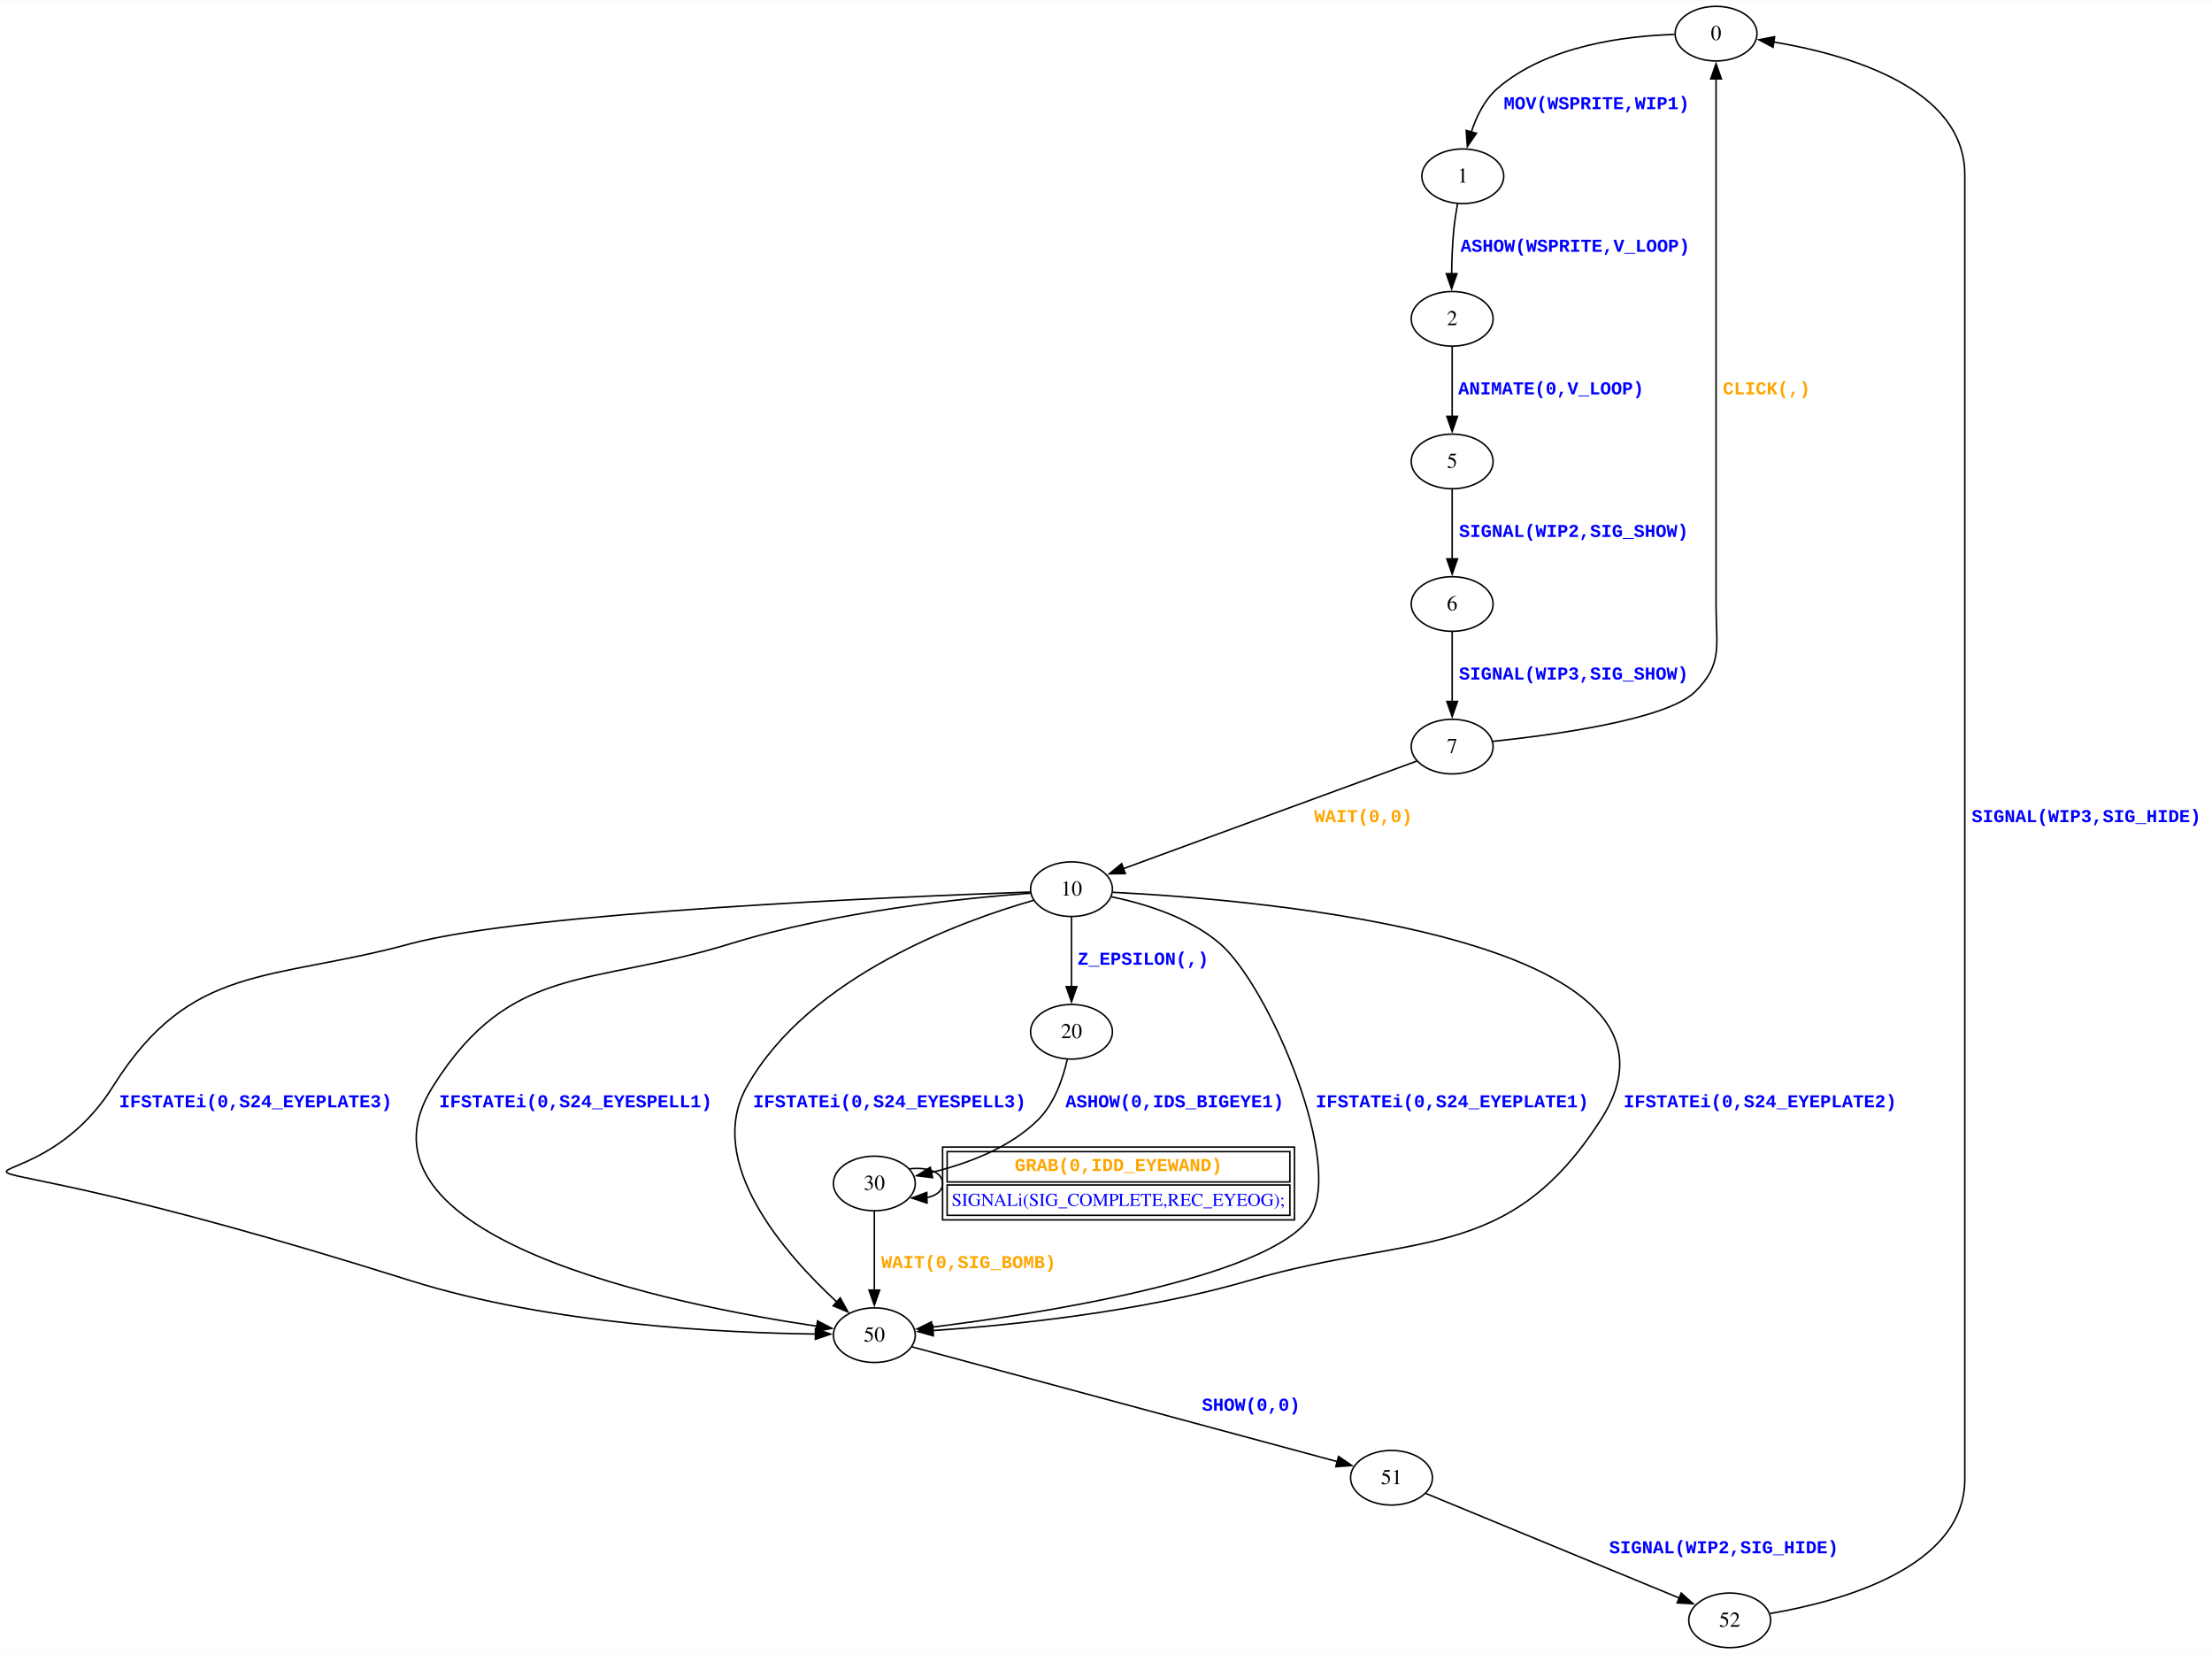
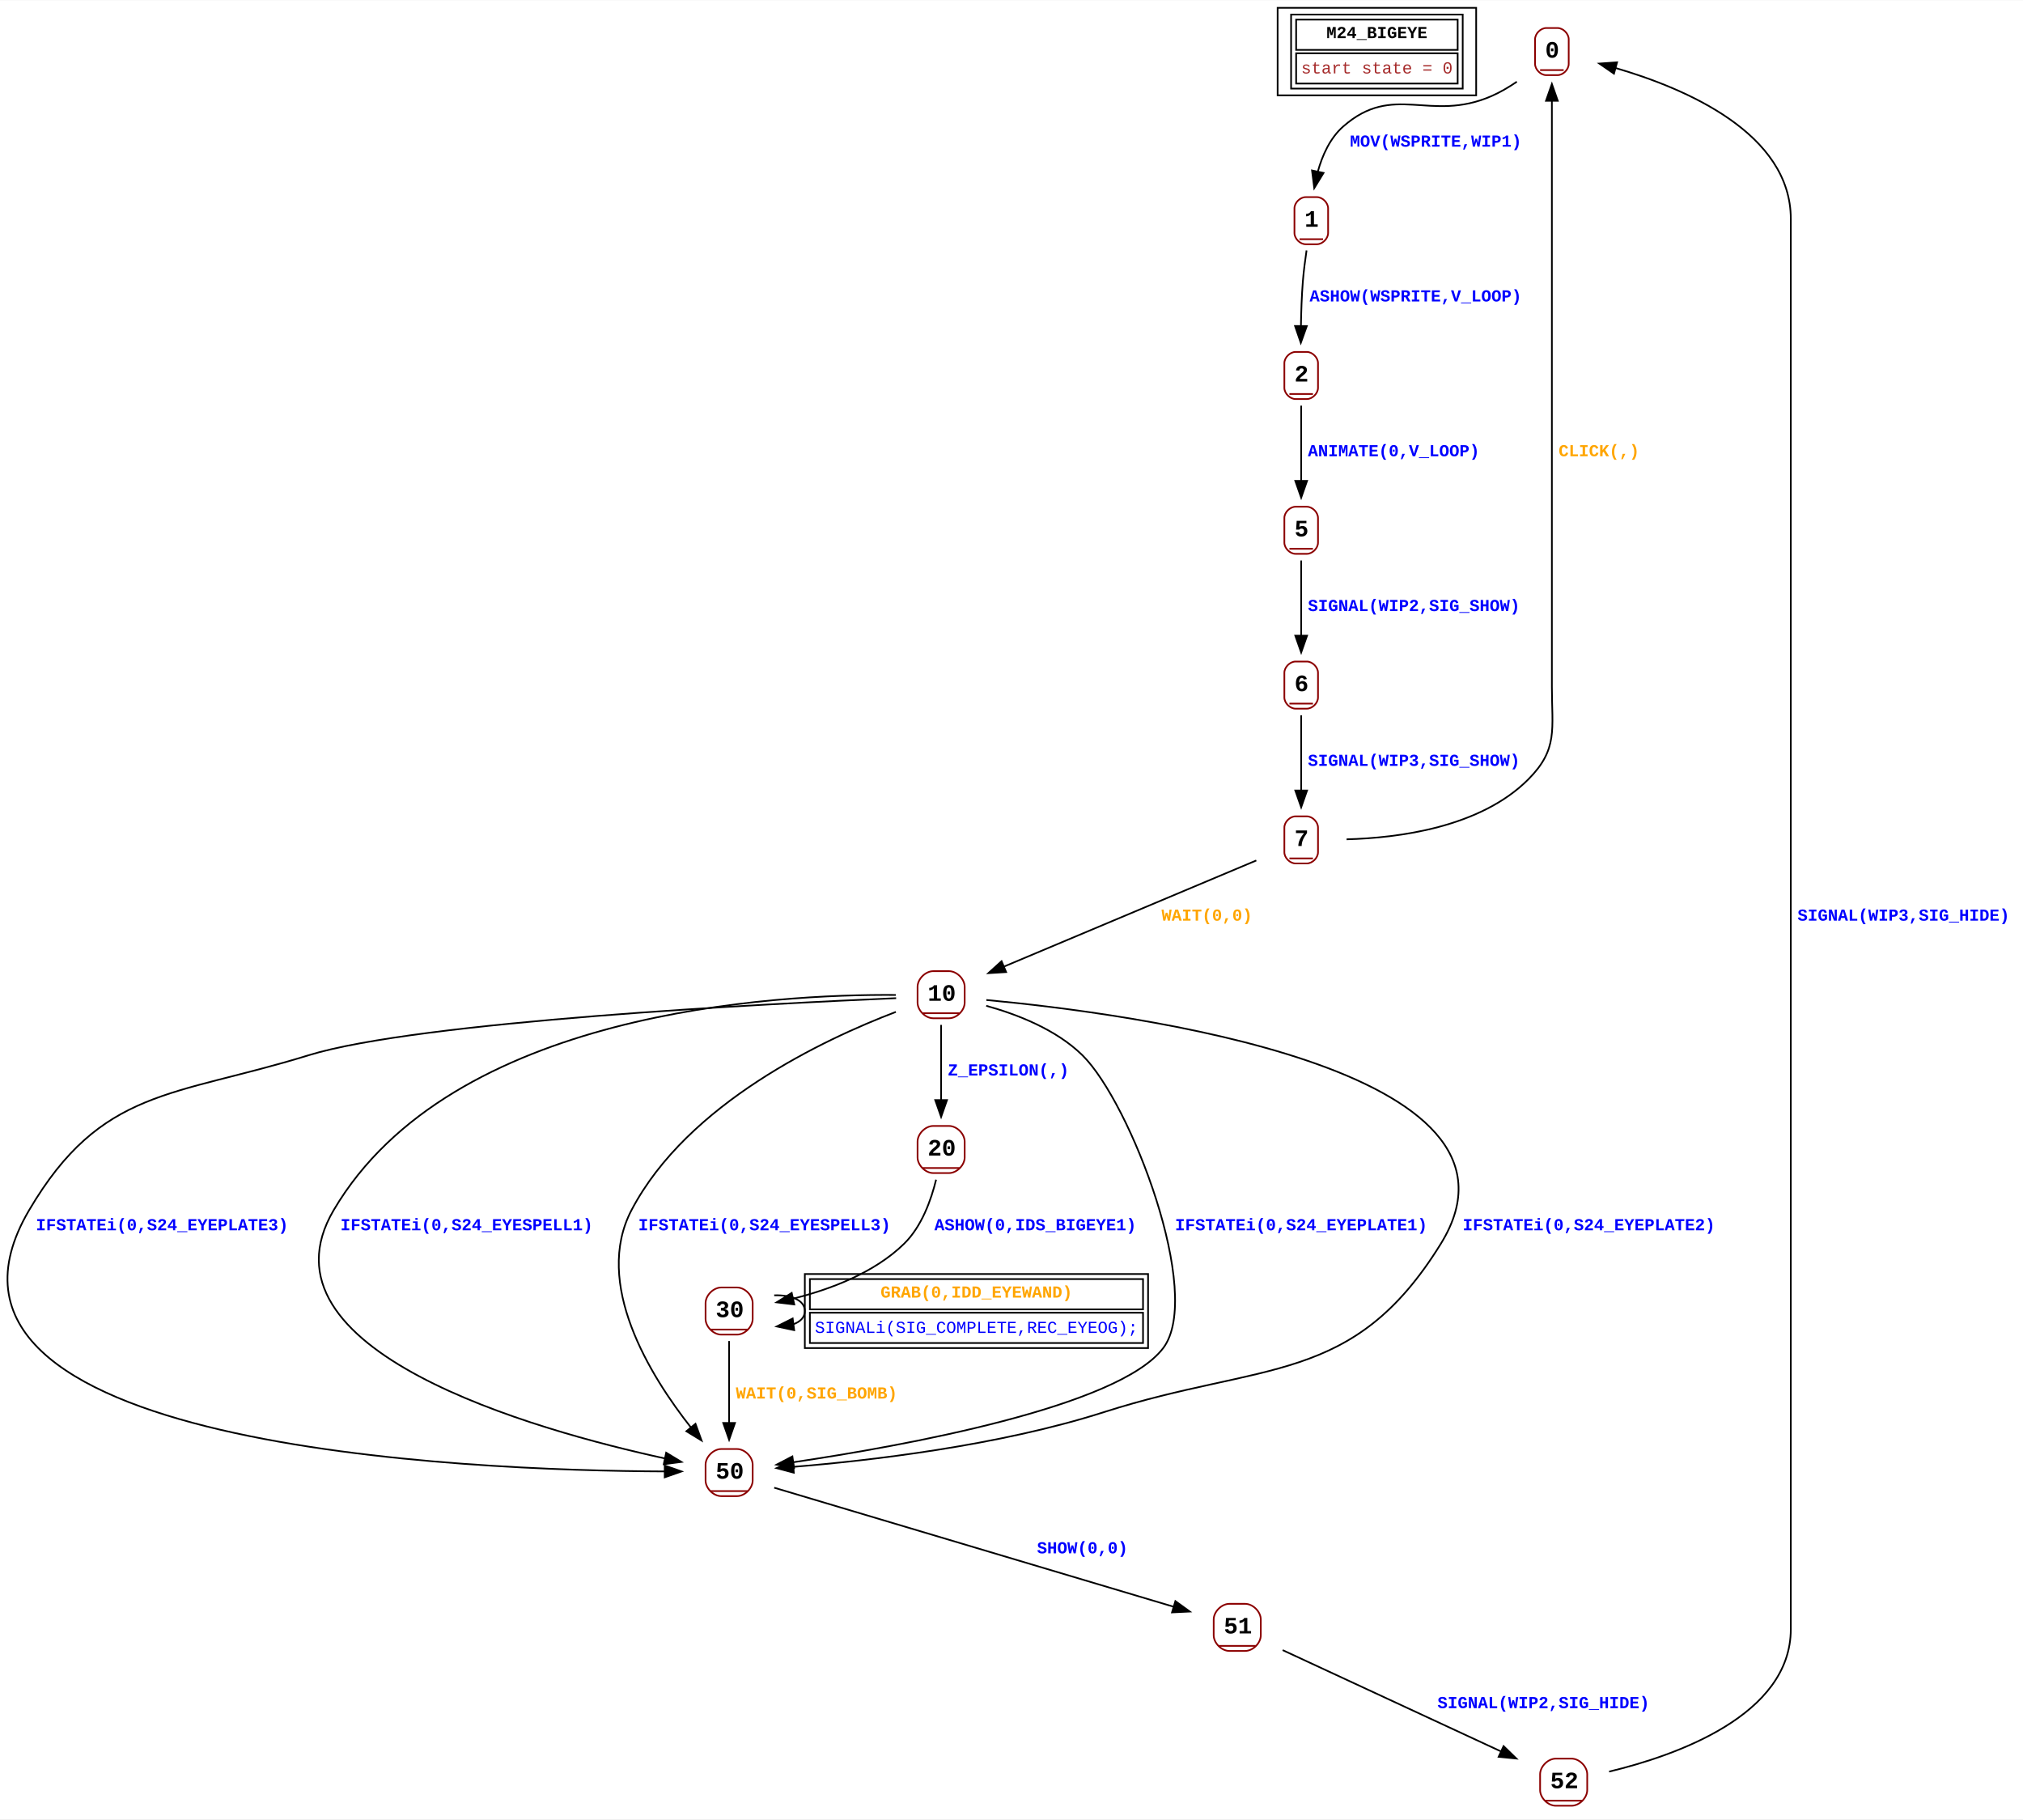
- <svg xmlns="http://www.w3.org/2000/svg" width="1458pt" height="1090pt" viewBox="0.00 0.00 1458.50 1090.00">
-   <g id="graph0" class="graph" transform="scale(1 1) rotate(0) translate(4 1086)">
-     <polygon fill="white" stroke="none" points="-4,4 -4,-1086 1454.5,-1086 1454.5,4 -4,4" />
+ <svg xmlns="http://www.w3.org/2000/svg" width="1202pt" height="1081pt" viewBox="0.00 0.00 1202.34 1081.00">
+   <g id="graph0" class="graph" transform="scale(1 1) rotate(0) translate(4 1077)">
+     <polygon fill="white" stroke="none" points="-4,4 -4,-1077 1198.34,-1077 1198.34,4 -4,4" />
    <g id="node1" class="node">
-       <ellipse fill="none" stroke="black" cx="1127.5" cy="-1064" rx="27" ry="18" />
-       <text text-anchor="middle" x="1127.5" y="-1059.8" font-family="Times,serif" font-size="14.00">0</text>
+       <polygon fill="none" stroke="black" points="755.34,-1020.5 755.34,-1072.5 873.34,-1072.5 873.34,-1020.5 755.34,-1020.5" />
+       <polygon fill="none" stroke="black" points="766.34,-1047.5 766.34,-1065.5 862.34,-1065.5 862.34,-1047.5 766.34,-1047.5" />
+       <text text-anchor="start" x="784.34" y="-1054.5" font-family="Courier New" font-weight="bold" font-size="10.00">M24_BIGEYE</text>
+       <polygon fill="none" stroke="black" points="766.34,-1027.5 766.34,-1045.5 862.34,-1045.5 862.34,-1027.5 766.34,-1027.5" />
+       <text text-anchor="start" x="769.34" y="-1033.5" font-family="Courier New" font-size="10.00" fill="brown">start state = 0</text>
+       <polygon fill="none" stroke="black" points="763.34,-1024.5 763.34,-1068.5 865.34,-1068.5 865.34,-1024.5 763.34,-1024.5" />
    </g>
    <g id="node2" class="node">
-       <ellipse fill="none" stroke="black" cx="960.5" cy="-970" rx="27" ry="18" />
-       <text text-anchor="middle" x="960.5" y="-965.8" font-family="Times,serif" font-size="14.00">1</text>
+       <polyline fill="none" stroke="darkred" points="911.34,-1035.5 925.34,-1035.5" />
+       <text text-anchor="start" x="914.34" y="-1042.9" font-family="Courier New" font-weight="bold" font-size="14.00">0</text>
+       <path fill="none" stroke="darkred" d="M915.01,-1032.5C915.01,-1032.5 921.68,-1032.5 921.68,-1032.5 925.01,-1032.5 928.34,-1035.83 928.34,-1039.17 928.34,-1039.17 928.34,-1053.83 928.34,-1053.83 928.34,-1057.17 925.01,-1060.5 921.68,-1060.5 921.68,-1060.5 915.01,-1060.5 915.01,-1060.5 911.68,-1060.5 908.34,-1057.17 908.34,-1053.83 908.34,-1053.83 908.34,-1039.17 908.34,-1039.17 908.34,-1035.83 911.68,-1032.5 915.01,-1032.5" />
+     </g>
+     <g id="node3" class="node">
+       <polyline fill="none" stroke="darkred" points="768.34,-935 782.34,-935" />
+       <text text-anchor="start" x="771.34" y="-942.4" font-family="Courier New" font-weight="bold" font-size="14.00">1</text>
+       <path fill="none" stroke="darkred" d="M772.01,-932C772.01,-932 778.68,-932 778.68,-932 782.01,-932 785.34,-935.33 785.34,-938.67 785.34,-938.67 785.34,-953.33 785.34,-953.33 785.34,-956.67 782.01,-960 778.68,-960 778.68,-960 772.01,-960 772.01,-960 768.68,-960 765.34,-956.67 765.34,-953.33 765.34,-953.33 765.34,-938.67 765.34,-938.67 765.34,-935.33 768.68,-932 772.01,-932" />
    </g>
    <g id="edge1" class="edge">
-       <path fill="none" stroke="black" d="M1100.03,-1063.47C1068.3,-1062.54 1016.3,-1056.35 983.5,-1028 974.9,-1020.57 969.48,-1009.46 966.08,-999.01" />
-       <polygon fill="black" stroke="black" points="969.52,-998.34 963.52,-989.61 962.76,-1000.18 969.52,-998.34" />
-       <text text-anchor="start" x="987.5" y="-1014.2" font-family="Courier New" font-weight="bold" font-size="12.00" fill="blue">MOV(WSPRITE,WIP1)</text>
+       <path fill="none" stroke="black" d="M897.51,-1028.58C892.75,-1025.34 887.54,-1022.25 882.34,-1020 845.72,-1004.12 824.36,-1028.32 794.34,-1002 786.48,-995.11 781.87,-984.8 779.17,-974.96" />
+       <polygon fill="black" stroke="black" points="782.63,-974.39 777.11,-965.34 775.78,-975.85 782.63,-974.39" />
+       <text text-anchor="start" x="798.34" y="-990" font-family="Courier New" font-weight="bold" font-size="10.00" fill="blue">MOV(WSPRITE,WIP1)</text>
    </g>
-     <g id="node3" class="node">
-       <ellipse fill="none" stroke="black" cx="953.5" cy="-876" rx="27" ry="18" />
-       <text text-anchor="middle" x="953.5" y="-871.8" font-family="Times,serif" font-size="14.00">2</text>
+     <g id="node4" class="node">
+       <polyline fill="none" stroke="darkred" points="762.34,-843 776.34,-843" />
+       <text text-anchor="start" x="765.34" y="-850.4" font-family="Courier New" font-weight="bold" font-size="14.00">2</text>
+       <path fill="none" stroke="darkred" d="M766.01,-840C766.01,-840 772.68,-840 772.68,-840 776.01,-840 779.34,-843.33 779.34,-846.67 779.34,-846.67 779.34,-861.33 779.34,-861.33 779.34,-864.67 776.01,-868 772.68,-868 772.68,-868 766.01,-868 766.01,-868 762.68,-868 759.34,-864.67 759.34,-861.33 759.34,-861.33 759.34,-846.67 759.34,-846.67 759.34,-843.33 762.68,-840 766.01,-840" />
    </g>
    <g id="edge2" class="edge">
-       <path fill="none" stroke="black" d="M957.05,-951.98C956.04,-946.29 955.05,-939.89 954.5,-934 953.63,-924.75 953.26,-914.62 953.15,-905.5" />
-       <polygon fill="black" stroke="black" points="956.65,-905.75 953.13,-895.76 949.65,-905.77 956.65,-905.75" />
-       <text text-anchor="start" x="959" y="-920.2" font-family="Courier New" font-weight="bold" font-size="12.00" fill="blue">ASHOW(WSPRITE,V_LOOP)</text>
+       <path fill="none" stroke="black" d="M772.53,-928.31C771.67,-922.53 770.83,-916 770.34,-910 769.65,-901.33 769.32,-891.87 769.19,-883.27" />
+       <polygon fill="black" stroke="black" points="772.69,-883.37 769.12,-873.39 765.69,-883.41 772.69,-883.37" />
+       <text text-anchor="start" x="774.34" y="-898" font-family="Courier New" font-weight="bold" font-size="10.00" fill="blue">ASHOW(WSPRITE,V_LOOP)</text>
+     </g>
+     <g id="node8" class="node">
+       <polyline fill="none" stroke="darkred" points="762.34,-751 776.34,-751" />
+       <text text-anchor="start" x="765.34" y="-758.4" font-family="Courier New" font-weight="bold" font-size="14.00">5</text>
+       <path fill="none" stroke="darkred" d="M766.01,-748C766.01,-748 772.68,-748 772.68,-748 776.01,-748 779.34,-751.33 779.34,-754.67 779.34,-754.67 779.34,-769.33 779.34,-769.33 779.34,-772.67 776.01,-776 772.68,-776 772.68,-776 766.01,-776 766.01,-776 762.68,-776 759.34,-772.67 759.34,-769.33 759.34,-769.33 759.34,-754.67 759.34,-754.67 759.34,-751.33 762.68,-748 766.01,-748" />
+     </g>
+     <g id="edge9" class="edge">
+       <path fill="none" stroke="black" d="M769.34,-836.07C769.34,-823.38 769.34,-805.71 769.34,-790.94" />
+       <polygon fill="black" stroke="black" points="772.84,-791.37 769.34,-781.37 765.84,-791.37 772.84,-791.37" />
+       <text text-anchor="start" x="773.34" y="-806" font-family="Courier New" font-weight="bold" font-size="10.00" fill="blue">ANIMATE(0,V_LOOP)</text>
+     </g>
+     <g id="node5" class="node">
+       <polyline fill="none" stroke="darkred" points="544.34,-475 566.34,-475" />
+       <text text-anchor="start" x="547.34" y="-482.4" font-family="Courier New" font-weight="bold" font-size="14.00">10</text>
+       <path fill="none" stroke="darkred" d="M550.68,-472C550.68,-472 560.01,-472 560.01,-472 564.68,-472 569.34,-476.67 569.34,-481.33 569.34,-481.33 569.34,-490.67 569.34,-490.67 569.34,-495.33 564.68,-500 560.01,-500 560.01,-500 550.68,-500 550.68,-500 546.01,-500 541.34,-495.33 541.34,-490.67 541.34,-490.67 541.34,-481.33 541.34,-481.33 541.34,-476.67 546.01,-472 550.68,-472" />
+     </g>
+     <g id="node6" class="node">
+       <polyline fill="none" stroke="darkred" points="418.34,-191 440.34,-191" />
+       <text text-anchor="start" x="421.34" y="-198.4" font-family="Courier New" font-weight="bold" font-size="14.00">50</text>
+       <path fill="none" stroke="darkred" d="M424.68,-188C424.68,-188 434.01,-188 434.01,-188 438.68,-188 443.34,-192.67 443.34,-197.33 443.34,-197.33 443.34,-206.67 443.34,-206.67 443.34,-211.33 438.68,-216 434.01,-216 434.01,-216 424.68,-216 424.68,-216 420.01,-216 415.34,-211.33 415.34,-206.67 415.34,-206.67 415.34,-197.33 415.34,-197.33 415.34,-192.67 420.01,-188 424.68,-188" />
+     </g>
+     <g id="edge3" class="edge">
+       <path fill="none" stroke="black" d="M582.14,-479.41C600.28,-474.4 623.7,-465.41 639.34,-450 667.92,-421.86 711.54,-307.99 687.34,-276 660.78,-240.87 532.53,-217.79 467.43,-208.14" />
+       <polygon fill="black" stroke="black" points="467.94,-204.68 457.54,-206.71 466.94,-211.61 467.94,-204.68" />
+       <text text-anchor="start" x="694.34" y="-346" font-family="Courier New" font-weight="bold" font-size="10.00" fill="blue">IFSTATEi(0,S24_EYEPLATE1)</text>
+     </g>
+     <g id="edge4" class="edge">
+       <path fill="none" stroke="black" d="M582.23,-482.86C666.63,-475.01 917,-442.61 852.34,-338 800.1,-253.46 747,-268.29 652.34,-238 589.3,-217.83 512.37,-209.04 467.32,-205.39" />
+       <polygon fill="black" stroke="black" points="467.79,-201.92 457.55,-204.65 467.26,-208.9 467.79,-201.92" />
+       <text text-anchor="start" x="865.34" y="-346" font-family="Courier New" font-weight="bold" font-size="10.00" fill="blue">IFSTATEi(0,S24_EYEPLATE2)</text>
+     </g>
+     <g id="edge5" class="edge">
+       <path fill="none" stroke="black" d="M528.6,-483.94C453.99,-480.75 244.81,-470.21 179.34,-450 98.75,-425.12 56.16,-430.68 13.34,-358 -70.05,-216.44 273.92,-203.16 391.32,-202.68" />
+       <polygon fill="black" stroke="black" points="391.08,-206.18 401.07,-202.67 391.07,-199.18 391.08,-206.18" />
+       <text text-anchor="start" x="17.34" y="-346" font-family="Courier New" font-weight="bold" font-size="10.00" fill="blue">IFSTATEi(0,S24_EYEPLATE3)</text>
+     </g>
+     <g id="edge6" class="edge">
+       <path fill="none" stroke="black" d="M528.4,-485.85C457.1,-486.4 264.15,-476.5 194.34,-358 145.11,-274.42 313.49,-227.27 391.64,-210.3" />
+       <polygon fill="black" stroke="black" points="391.93,-213.81 400.99,-208.33 390.49,-206.96 391.93,-213.81" />
+       <text text-anchor="start" x="198.34" y="-346" font-family="Courier New" font-weight="bold" font-size="10.00" fill="blue">IFSTATEi(0,S24_EYESPELL1)</text>
+     </g>
+     <g id="edge7" class="edge">
+       <path fill="none" stroke="black" d="M528.44,-475.78C485.95,-459.59 404.72,-421.58 371.34,-358 348.5,-314.47 382.1,-259.88 406.9,-228.47" />
+       <polygon fill="black" stroke="black" points="409.35,-231 412.97,-221.05 403.93,-226.57 409.35,-231" />
+       <text text-anchor="start" x="375.34" y="-346" font-family="Courier New" font-weight="bold" font-size="10.00" fill="blue">IFSTATEi(0,S24_EYESPELL3)</text>
    </g>
    <g id="node7" class="node">
-       <ellipse fill="none" stroke="black" cx="953.5" cy="-782" rx="27" ry="18" />
-       <text text-anchor="middle" x="953.5" y="-777.8" font-family="Times,serif" font-size="14.00">5</text>
-     </g>
-     <g id="edge9" class="edge">
-       <path fill="none" stroke="black" d="M953.5,-857.7C953.5,-844.72 953.5,-826.66 953.5,-811.56" />
-       <polygon fill="black" stroke="black" points="957,-811.74 953.5,-801.74 950,-811.74 957,-811.74" />
-       <text text-anchor="start" x="957.5" y="-826.2" font-family="Courier New" font-weight="bold" font-size="12.00" fill="blue">ANIMATE(0,V_LOOP)</text>
-     </g>
-     <g id="node4" class="node">
-       <ellipse fill="none" stroke="black" cx="702.5" cy="-500" rx="27" ry="18" />
-       <text text-anchor="middle" x="702.5" y="-495.8" font-family="Times,serif" font-size="14.00">10</text>
-     </g>
-     <g id="node5" class="node">
-       <ellipse fill="none" stroke="black" cx="572.5" cy="-206" rx="27" ry="18" />
-       <text text-anchor="middle" x="572.5" y="-201.8" font-family="Times,serif" font-size="14.00">50</text>
-     </g>
-     <g id="edge3" class="edge">
-       <path fill="none" stroke="black" d="M728.87,-494.99C750.27,-490.57 780.13,-481.6 800.5,-464 832.62,-436.25 884.43,-315.61 858.5,-282 828.2,-242.73 680.68,-220.01 610.17,-211.23" />
-       <polygon fill="black" stroke="black" points="611,-207.81 600.65,-210.08 610.16,-214.76 611,-207.81" />
-       <text text-anchor="start" x="863.5" y="-356.2" font-family="Courier New" font-weight="bold" font-size="12.00" fill="blue">IFSTATEi(0,S24_EYEPLATE1)</text>
-     </g>
-     <g id="edge4" class="edge">
-       <path fill="none" stroke="black" d="M729.72,-497.95C824.33,-493.22 1128.94,-468.52 1051.5,-348 990.22,-252.63 928.3,-273.84 819.5,-242 747.69,-220.99 660.32,-212.4 611.09,-209.03" />
-       <polygon fill="black" stroke="black" points="611.43,-205.55 601.23,-208.4 610.98,-212.53 611.43,-205.55" />
-       <text text-anchor="start" x="1066.5" y="-356.2" font-family="Courier New" font-weight="bold" font-size="12.00" fill="blue">IFSTATEi(0,S24_EYEPLATE2)</text>
-     </g>
-     <g id="edge5" class="edge">
-       <path fill="none" stroke="black" d="M675.17,-498.11C592.22,-495.21 344.21,-484.98 266.5,-464 173.23,-438.82 121.97,-451.76 70.5,-370 6.22,-267.88 -114.61,-361.91 266.5,-242 359.31,-212.8 474.78,-207.43 533.81,-206.76" />
-       <polygon fill="black" stroke="black" points="533.69,-210.26 543.67,-206.7 533.64,-203.26 533.69,-210.26" />
-       <text text-anchor="start" x="74.5" y="-356.2" font-family="Courier New" font-weight="bold" font-size="12.00" fill="blue">IFSTATEi(0,S24_EYEPLATE3)</text>
-     </g>
-     <g id="edge6" class="edge">
-       <path fill="none" stroke="black" d="M675.6,-497.37C632.81,-494.2 546.97,-485.55 477.5,-464 385.23,-435.38 332.97,-451.76 281.5,-370 218.33,-269.65 442.41,-225.55 534.62,-211.91" />
-       <polygon fill="black" stroke="black" points="535.05,-215.39 544.45,-210.51 534.06,-208.46 535.05,-215.39" />
-       <text text-anchor="start" x="285.5" y="-356.2" font-family="Courier New" font-weight="bold" font-size="12.00" fill="blue">IFSTATEi(0,S24_EYESPELL1)</text>
-     </g>
-     <g id="edge7" class="edge">
-       <path fill="none" stroke="black" d="M677.48,-492.65C630.4,-479.2 529.68,-442.9 488.5,-370 460.19,-319.87 513.79,-259.23 547.71,-227.94" />
-       <polygon fill="black" stroke="black" points="550.01,-230.57 555.13,-221.29 545.34,-225.36 550.01,-230.57" />
-       <text text-anchor="start" x="492.5" y="-356.2" font-family="Courier New" font-weight="bold" font-size="12.00" fill="blue">IFSTATEi(0,S24_EYESPELL3)</text>
-     </g>
-     <g id="node6" class="node">
-       <ellipse fill="none" stroke="black" cx="702.5" cy="-406" rx="27" ry="18" />
-       <text text-anchor="middle" x="702.5" y="-401.8" font-family="Times,serif" font-size="14.00">20</text>
+       <polyline fill="none" stroke="darkred" points="544.34,-383 566.34,-383" />
+       <text text-anchor="start" x="547.34" y="-390.4" font-family="Courier New" font-weight="bold" font-size="14.00">20</text>
+       <path fill="none" stroke="darkred" d="M550.68,-380C550.68,-380 560.01,-380 560.01,-380 564.68,-380 569.34,-384.67 569.34,-389.33 569.34,-389.33 569.34,-398.67 569.34,-398.67 569.34,-403.33 564.68,-408 560.01,-408 560.01,-408 550.68,-408 550.68,-408 546.01,-408 541.34,-403.33 541.34,-398.67 541.34,-398.67 541.34,-389.33 541.34,-389.33 541.34,-384.67 546.01,-380 550.68,-380" />
    </g>
    <g id="edge8" class="edge">
-       <path fill="none" stroke="black" d="M702.5,-481.7C702.5,-468.72 702.5,-450.66 702.5,-435.56" />
-       <polygon fill="black" stroke="black" points="706,-435.74 702.5,-425.74 699,-435.74 706,-435.74" />
-       <text text-anchor="start" x="706.5" y="-450.2" font-family="Courier New" font-weight="bold" font-size="12.00" fill="blue">Z_EPSILON(,)</text>
+       <path fill="none" stroke="black" d="M555.34,-468.07C555.34,-455.38 555.34,-437.71 555.34,-422.94" />
+       <polygon fill="black" stroke="black" points="558.84,-423.37 555.34,-413.37 551.84,-423.37 558.84,-423.37" />
+       <text text-anchor="start" x="559.34" y="-438" font-family="Courier New" font-weight="bold" font-size="10.00" fill="blue">Z_EPSILON(,)</text>
+     </g>
+     <g id="node11" class="node">
+       <polyline fill="none" stroke="darkred" points="720.34,-99 742.34,-99" />
+       <text text-anchor="start" x="723.34" y="-106.4" font-family="Courier New" font-weight="bold" font-size="14.00">51</text>
+       <path fill="none" stroke="darkred" d="M726.68,-96C726.68,-96 736.01,-96 736.01,-96 740.68,-96 745.34,-100.67 745.34,-105.33 745.34,-105.33 745.34,-114.67 745.34,-114.67 745.34,-119.33 740.68,-124 736.01,-124 736.01,-124 726.68,-124 726.68,-124 722.01,-124 717.34,-119.33 717.34,-114.67 717.34,-114.67 717.34,-105.33 717.34,-105.33 717.34,-100.67 722.01,-96 726.68,-96" />
+     </g>
+     <g id="edge14" class="edge">
+       <path fill="none" stroke="black" d="M456.14,-193.01C510.1,-176.93 631.92,-140.63 693.78,-122.19" />
+       <polygon fill="black" stroke="black" points="694.57,-125.61 703.15,-119.4 692.57,-118.9 694.57,-125.61" />
+       <text text-anchor="start" x="612.34" y="-154" font-family="Courier New" font-weight="bold" font-size="10.00" fill="blue">SHOW(0,0)</text>
+     </g>
+     <g id="node9" class="node">
+       <polyline fill="none" stroke="darkred" points="418.34,-287 440.34,-287" />
+       <text text-anchor="start" x="421.34" y="-294.4" font-family="Courier New" font-weight="bold" font-size="14.00">30</text>
+       <path fill="none" stroke="darkred" d="M424.68,-284C424.68,-284 434.01,-284 434.01,-284 438.68,-284 443.34,-288.67 443.34,-293.33 443.34,-293.33 443.34,-302.67 443.34,-302.67 443.34,-307.33 438.68,-312 434.01,-312 434.01,-312 424.68,-312 424.68,-312 420.01,-312 415.34,-307.33 415.34,-302.67 415.34,-302.67 415.34,-293.33 415.34,-293.33 415.34,-288.67 420.01,-284 424.68,-284" />
+     </g>
+     <g id="edge10" class="edge">
+       <path fill="none" stroke="black" d="M552.35,-376.07C549.41,-364.02 543.78,-348.21 533.34,-338 515.47,-320.51 489.01,-310.73 467.26,-305.34" />
+       <polygon fill="black" stroke="black" points="468.06,-301.93 457.54,-303.17 466.54,-308.76 468.06,-301.93" />
+       <text text-anchor="start" x="551.34" y="-346" font-family="Courier New" font-weight="bold" font-size="10.00" fill="blue">ASHOW(0,IDS_BIGEYE1)</text>
    </g>
    <g id="node10" class="node">
-       <ellipse fill="none" stroke="black" cx="913.5" cy="-112" rx="27" ry="18" />
-       <text text-anchor="middle" x="913.5" y="-107.8" font-family="Times,serif" font-size="14.00">51</text>
-     </g>
-     <g id="edge14" class="edge">
-       <path fill="none" stroke="black" d="M597.3,-198.31C656.97,-182.21 808.72,-141.27 878.02,-122.57" />
-       <polygon fill="black" stroke="black" points="878.59,-126.04 887.33,-120.06 876.77,-119.29 878.59,-126.04" />
-       <text text-anchor="start" x="788.5" y="-156.2" font-family="Courier New" font-weight="bold" font-size="12.00" fill="blue">SHOW(0,0)</text>
-     </g>
-     <g id="node8" class="node">
-       <ellipse fill="none" stroke="black" cx="572.5" cy="-306" rx="27" ry="18" />
-       <text text-anchor="middle" x="572.5" y="-301.8" font-family="Times,serif" font-size="14.00">30</text>
-     </g>
-     <g id="edge10" class="edge">
-       <path fill="none" stroke="black" d="M699.71,-387.74C696.86,-375.23 691.26,-358.7 680.5,-348 661.52,-329.13 632.98,-318.79 610,-313.22" />
-       <polygon fill="black" stroke="black" points="610.9,-309.83 600.39,-311.11 609.4,-316.67 610.9,-309.83" />
-       <text text-anchor="start" x="698.5" y="-356.2" font-family="Courier New" font-weight="bold" font-size="12.00" fill="blue">ASHOW(0,IDS_BIGEYE1)</text>
-     </g>
-     <g id="node9" class="node">
-       <ellipse fill="none" stroke="black" cx="953.5" cy="-688" rx="27" ry="18" />
-       <text text-anchor="middle" x="953.5" y="-683.8" font-family="Times,serif" font-size="14.00">6</text>
+       <polyline fill="none" stroke="darkred" points="762.34,-659 776.34,-659" />
+       <text text-anchor="start" x="765.34" y="-666.4" font-family="Courier New" font-weight="bold" font-size="14.00">6</text>
+       <path fill="none" stroke="darkred" d="M766.01,-656C766.01,-656 772.68,-656 772.68,-656 776.01,-656 779.34,-659.33 779.34,-662.67 779.34,-662.67 779.34,-677.33 779.34,-677.33 779.34,-680.67 776.01,-684 772.68,-684 772.68,-684 766.01,-684 766.01,-684 762.68,-684 759.34,-680.67 759.34,-677.33 759.34,-677.33 759.34,-662.67 759.34,-662.67 759.34,-659.33 762.68,-656 766.01,-656" />
    </g>
    <g id="edge13" class="edge">
-       <path fill="none" stroke="black" d="M953.5,-763.7C953.5,-750.72 953.5,-732.66 953.5,-717.56" />
-       <polygon fill="black" stroke="black" points="957,-717.74 953.5,-707.74 950,-717.74 957,-717.74" />
-       <text text-anchor="start" x="958" y="-732.2" font-family="Courier New" font-weight="bold" font-size="12.00" fill="blue">SIGNAL(WIP2,SIG_SHOW)</text>
+       <path fill="none" stroke="black" d="M769.34,-744.07C769.34,-731.38 769.34,-713.71 769.34,-698.94" />
+       <polygon fill="black" stroke="black" points="772.84,-699.37 769.34,-689.37 765.84,-699.37 772.84,-699.37" />
+       <text text-anchor="start" x="773.34" y="-714" font-family="Courier New" font-weight="bold" font-size="10.00" fill="blue">SIGNAL(WIP2,SIG_SHOW)</text>
    </g>
    <g id="edge12" class="edge">
-       <path fill="none" stroke="black" d="M572.5,-287.93C572.5,-273.54 572.5,-252.65 572.5,-235.7" />
-       <polygon fill="black" stroke="black" points="576,-235.72 572.5,-225.72 569,-235.72 576,-235.72" />
-       <text text-anchor="start" x="577" y="-250.2" font-family="Courier New" font-weight="bold" font-size="12.00" fill="orange">WAIT(0,SIG_BOMB)</text>
+       <path fill="none" stroke="black" d="M429.34,-280.19C429.34,-266.64 429.34,-247.29 429.34,-231.35" />
+       <polygon fill="black" stroke="black" points="432.84,-231.49 429.34,-221.49 425.84,-231.49 432.84,-231.49" />
+       <text text-anchor="start" x="433.34" y="-246" font-family="Courier New" font-weight="bold" font-size="10.00" fill="orange">WAIT(0,SIG_BOMB)</text>
    </g>
    <g id="edge11" class="edge">
-       <path fill="none" stroke="black" d="M595.65,-315.64C607.2,-316.98 617.5,-313.76 617.5,-306 617.5,-300.91 613.06,-297.77 606.75,-296.59" />
-       <polygon fill="black" stroke="black" points="607.24,-293.1 597.17,-296.39 607.09,-300.1 607.24,-293.1" />
-       <polygon fill="none" stroke="black" points="620.5,-307 620.5,-327 846.5,-327 846.5,-307 620.5,-307" />
-       <text text-anchor="start" x="665.09" y="-314.2" font-family="Courier New" font-weight="bold" font-size="12.00" fill="orange">GRAB(0,IDD_EYEWAND)</text>
-       <polygon fill="none" stroke="black" points="620.5,-285 620.5,-305 846.5,-305 846.5,-285 620.5,-285" />
-       <text text-anchor="start" x="623.5" y="-291.2" font-family="Times,serif" font-size="12.00" fill="blue">SIGNALi(SIG_COMPLETE,REC_EYEOG);</text>
-       <polygon fill="none" stroke="black" points="617.5,-282 617.5,-330 849.5,-330 849.5,-282 617.5,-282" />
+       <path fill="none" stroke="black" d="M456.14,-307.35C466.12,-307.66 474.34,-304.54 474.34,-298 474.34,-294.22 471.6,-291.58 467.35,-290.09" />
+       <polygon fill="black" stroke="black" points="468.01,-286.64 457.64,-288.84 467.11,-293.58 468.01,-286.64" />
+       <polygon fill="none" stroke="black" points="477.34,-299 477.34,-317 675.34,-317 675.34,-299 477.34,-299" />
+       <text text-anchor="start" x="519.34" y="-306" font-family="Courier New" font-weight="bold" font-size="10.00" fill="orange">GRAB(0,IDD_EYEWAND)</text>
+       <polygon fill="none" stroke="black" points="477.34,-279 477.34,-297 675.34,-297 675.34,-279 477.34,-279" />
+       <text text-anchor="start" x="480.34" y="-285" font-family="Courier New" font-size="10.00" fill="blue">SIGNALi(SIG_COMPLETE,REC_EYEOG);</text>
+       <polygon fill="none" stroke="black" points="474.34,-276 474.34,-320 678.34,-320 678.34,-276 474.34,-276" />
+     </g>
+     <g id="node13" class="node">
+       <polyline fill="none" stroke="darkred" points="762.34,-567 776.34,-567" />
+       <text text-anchor="start" x="765.34" y="-574.4" font-family="Courier New" font-weight="bold" font-size="14.00">7</text>
+       <path fill="none" stroke="darkred" d="M766.01,-564C766.01,-564 772.68,-564 772.68,-564 776.01,-564 779.34,-567.33 779.34,-570.67 779.34,-570.67 779.34,-585.33 779.34,-585.33 779.34,-588.67 776.01,-592 772.68,-592 772.68,-592 766.01,-592 766.01,-592 762.68,-592 759.34,-588.67 759.34,-585.33 759.34,-585.33 759.34,-570.67 759.34,-570.67 759.34,-567.33 762.68,-564 766.01,-564" />
+     </g>
+     <g id="edge17" class="edge">
+       <path fill="none" stroke="black" d="M769.34,-652.07C769.34,-639.38 769.34,-621.71 769.34,-606.94" />
+       <polygon fill="black" stroke="black" points="772.84,-607.37 769.34,-597.37 765.84,-607.37 772.84,-607.37" />
+       <text text-anchor="start" x="773.34" y="-622" font-family="Courier New" font-weight="bold" font-size="10.00" fill="blue">SIGNAL(WIP3,SIG_SHOW)</text>
    </g>
    <g id="node12" class="node">
-       <ellipse fill="none" stroke="black" cx="953.5" cy="-594" rx="27" ry="18" />
-       <text text-anchor="middle" x="953.5" y="-589.8" font-family="Times,serif" font-size="14.00">7</text>
-     </g>
-     <g id="edge17" class="edge">
-       <path fill="none" stroke="black" d="M953.5,-669.7C953.5,-656.72 953.5,-638.66 953.5,-623.56" />
-       <polygon fill="black" stroke="black" points="957,-623.74 953.5,-613.74 950,-623.74 957,-623.74" />
-       <text text-anchor="start" x="958" y="-638.2" font-family="Courier New" font-weight="bold" font-size="12.00" fill="blue">SIGNAL(WIP3,SIG_SHOW)</text>
-     </g>
-     <g id="node11" class="node">
-       <ellipse fill="none" stroke="black" cx="1136.5" cy="-18" rx="27" ry="18" />
-       <text text-anchor="middle" x="1136.5" y="-13.8" font-family="Times,serif" font-size="14.00">52</text>
+       <polyline fill="none" stroke="darkred" points="914.34,-7 936.34,-7" />
+       <text text-anchor="start" x="917.34" y="-14.4" font-family="Courier New" font-weight="bold" font-size="14.00">52</text>
+       <path fill="none" stroke="darkred" d="M920.68,-4C920.68,-4 930.01,-4 930.01,-4 934.68,-4 939.34,-8.67 939.34,-13.33 939.34,-13.33 939.34,-22.67 939.34,-22.67 939.34,-27.33 934.68,-32 930.01,-32 930.01,-32 920.68,-32 920.68,-32 916.01,-32 911.34,-27.33 911.34,-22.67 911.34,-22.67 911.34,-13.33 911.34,-13.33 911.34,-8.67 916.01,-4 920.68,-4" />
    </g>
    <g id="edge15" class="edge">
-       <path fill="none" stroke="black" d="M936.11,-101.67C975.59,-85.38 1057.28,-51.68 1103.24,-32.72" />
-       <polygon fill="black" stroke="black" points="1104.52,-35.98 1112.43,-28.93 1101.85,-29.51 1104.52,-35.98" />
-       <text text-anchor="start" x="1057" y="-62.2" font-family="Courier New" font-weight="bold" font-size="12.00" fill="blue">SIGNAL(WIP2,SIG_HIDE)</text>
+       <path fill="none" stroke="black" d="M758.32,-96.49C792.2,-80.77 850.48,-53.73 888.46,-36.11" />
+       <polygon fill="black" stroke="black" points="889.63,-39.43 897.23,-32.04 886.68,-33.08 889.63,-39.43" />
+       <text text-anchor="start" x="850.34" y="-62" font-family="Courier New" font-weight="bold" font-size="10.00" fill="blue">SIGNAL(WIP2,SIG_HIDE)</text>
    </g>
    <g id="edge16" class="edge">
-       <path fill="none" stroke="black" d="M1163.15,-22.51C1207.46,-30.01 1291.5,-52.01 1291.5,-111 1291.5,-971 1291.5,-971 1291.5,-971 1291.5,-1028.45 1213.99,-1050.39 1165.55,-1058.49" />
-       <polygon fill="black" stroke="black" points="1165.07,-1055.03 1155.71,-1060 1166.12,-1061.95 1165.07,-1055.03" />
-       <text text-anchor="start" x="1296" y="-544.2" font-family="Courier New" font-weight="bold" font-size="12.00" fill="blue">SIGNAL(WIP3,SIG_HIDE)</text>
+       <path fill="none" stroke="black" d="M952.34,-24.28C991.74,-33.74 1060.34,-57.59 1060.34,-109 1060.34,-947 1060.34,-947 1060.34,-947 1060.34,-997.84 998.12,-1024.54 956.05,-1036.77" />
+       <polygon fill="black" stroke="black" points="955.24,-1033.37 946.51,-1039.38 957.08,-1040.12 955.24,-1033.37" />
+       <text text-anchor="start" x="1064.34" y="-530" font-family="Courier New" font-weight="bold" font-size="10.00" fill="blue">SIGNAL(WIP3,SIG_HIDE)</text>
    </g>
    <g id="edge18" class="edge">
-       <path fill="none" stroke="black" d="M980.23,-597.45C1020.71,-601.7 1094.82,-611.79 1113.5,-630 1132.18,-648.21 1127.5,-660.91 1127.5,-687 1127.5,-971 1127.5,-971 1127.5,-971 1127.5,-992.25 1127.5,-1016.27 1127.5,-1034.44" />
-       <polygon fill="black" stroke="black" points="1124,-1034.19 1127.5,-1044.19 1131,-1034.19 1124,-1034.19" />
-       <text text-anchor="start" x="1132" y="-826.2" font-family="Courier New" font-weight="bold" font-size="12.00" fill="orange">CLICK(,)</text>
+       <path fill="none" stroke="black" d="M796.33,-578.35C826.77,-579.14 875.73,-585.26 904.34,-614 922.14,-631.88 918.34,-643.78 918.34,-669 918.34,-947 918.34,-947 918.34,-947 918.34,-970.79 918.34,-997.82 918.34,-1017.53" />
+       <polygon fill="black" stroke="black" points="914.84,-1017.26 918.34,-1027.26 921.84,-1017.26 914.84,-1017.26" />
+       <text text-anchor="start" x="922.34" y="-806" font-family="Courier New" font-weight="bold" font-size="10.00" fill="orange">CLICK(,)</text>
    </g>
    <g id="edge19" class="edge">
-       <path fill="none" stroke="black" d="M930.34,-584.51C885.9,-568.22 788.51,-532.52 736.62,-513.51" />
-       <polygon fill="black" stroke="black" points="737.99,-510.28 727.39,-510.12 735.58,-516.85 737.99,-510.28" />
-       <text text-anchor="start" x="862.5" y="-544.2" font-family="Courier New" font-weight="bold" font-size="12.00" fill="orange">WAIT(0,0)</text>
+       <path fill="none" stroke="black" d="M742.67,-565.78C704.85,-549.87 635.45,-520.69 592.57,-502.66" />
+       <polygon fill="black" stroke="black" points="593.98,-499.45 583.41,-498.8 591.27,-505.91 593.98,-499.45" />
+       <text text-anchor="start" x="686.34" y="-530" font-family="Courier New" font-weight="bold" font-size="10.00" fill="orange">WAIT(0,0)</text>
    </g>
  </g>
</svg>
